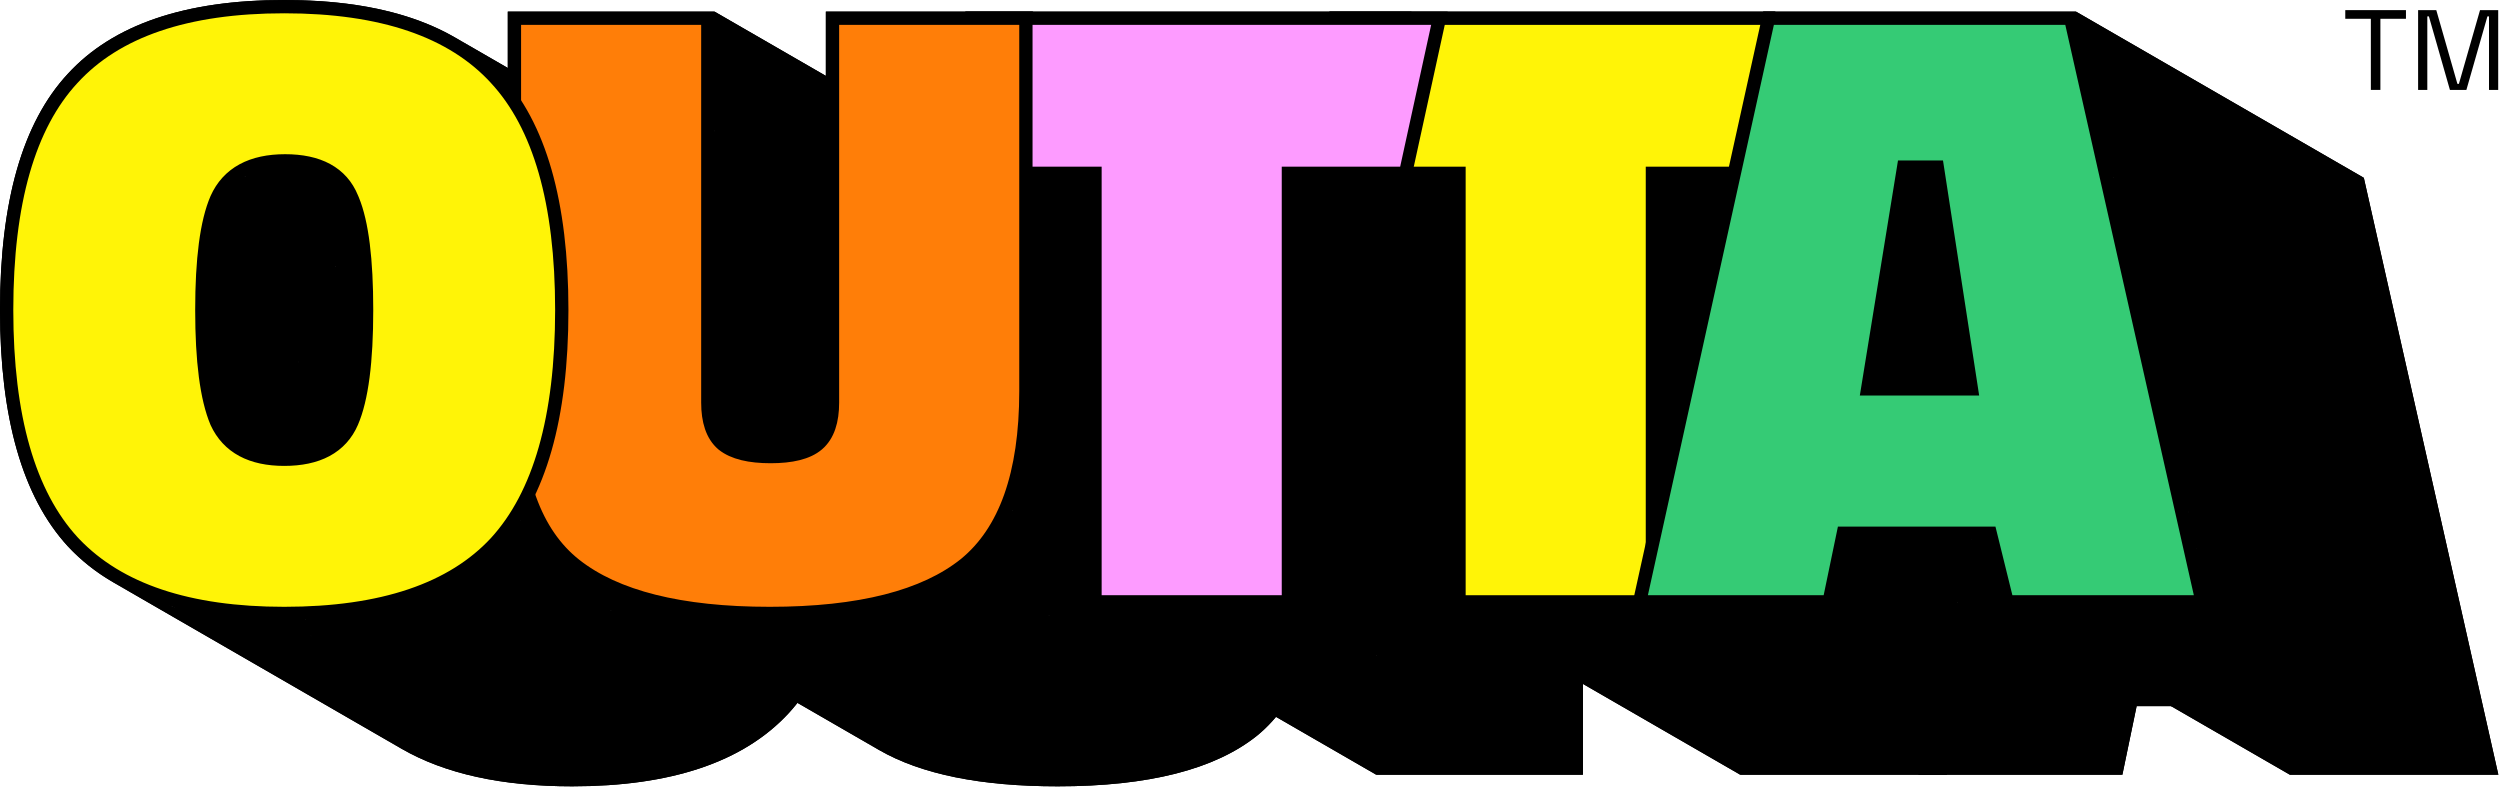
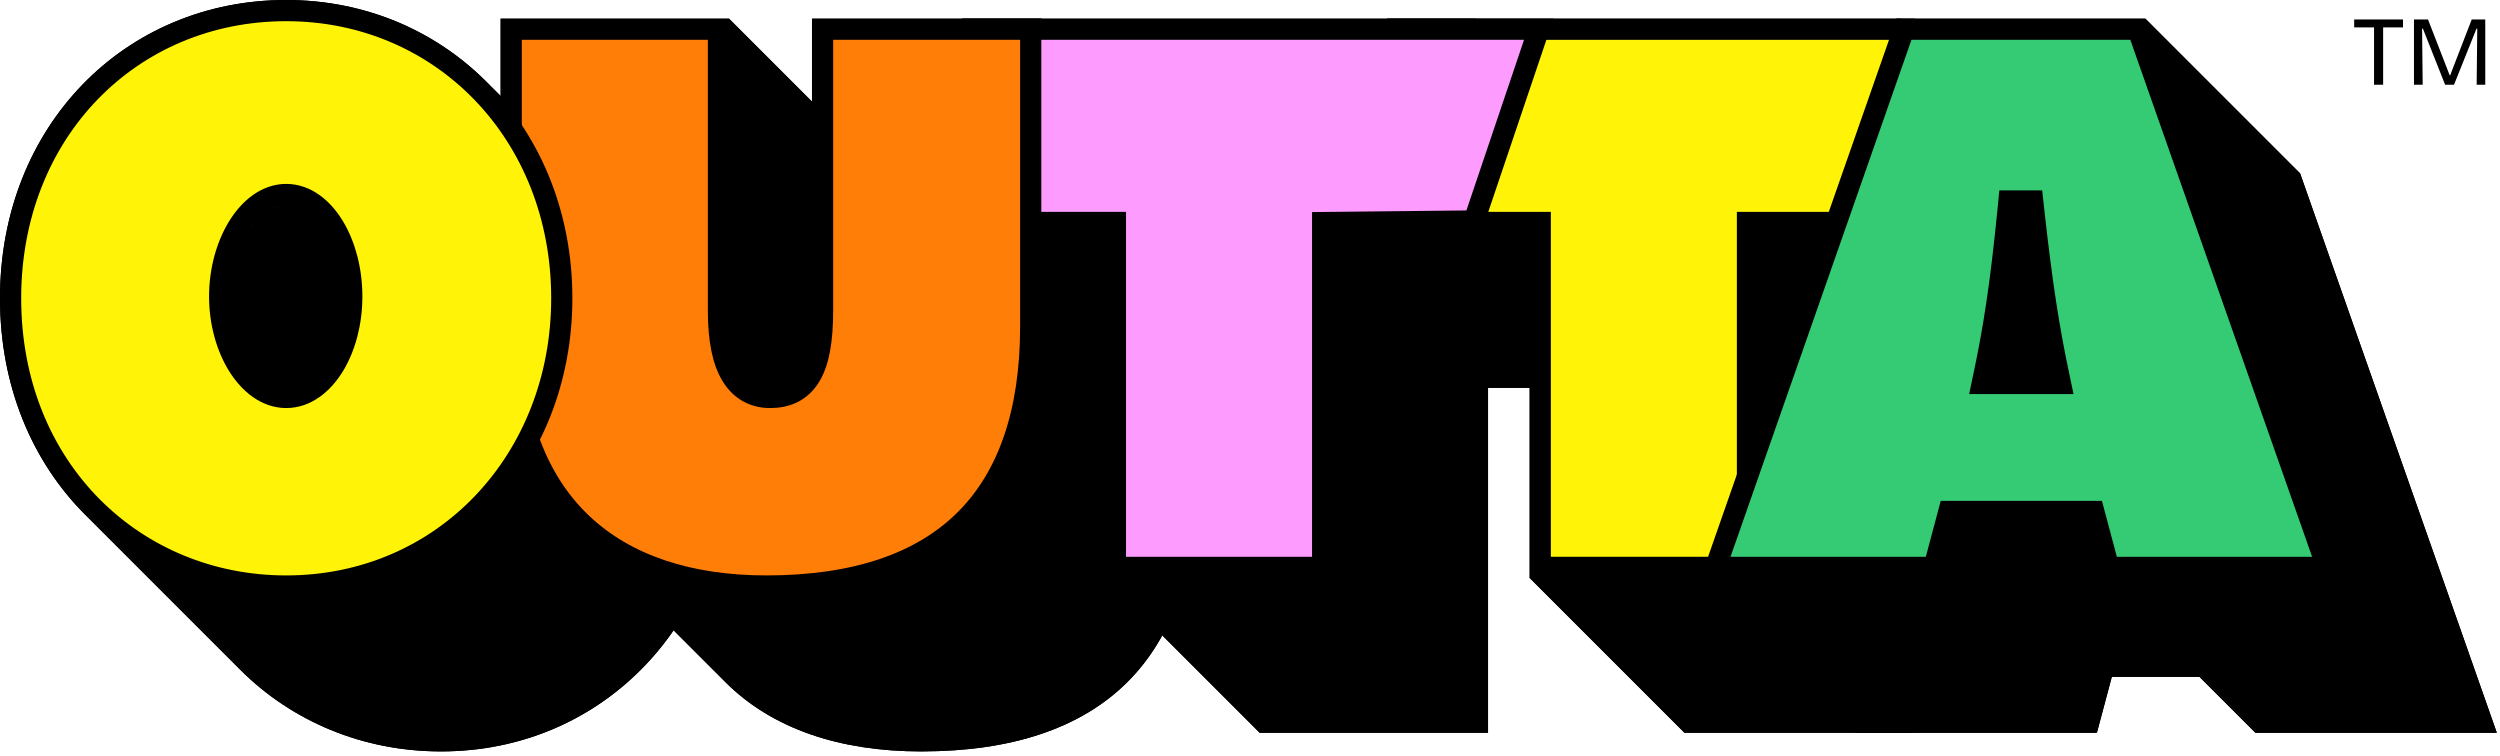
- <svg xmlns="http://www.w3.org/2000/svg" width="376" height="119" viewBox="0 0 376 119" fill="none">
-   <path d="M74.657 71.632C74.657 79.225 75.372 84.719 76.801 88.114C77.523 89.684 78.597 90.881 80.024 91.706C81.601 92.617 83.609 93.072 86.047 93.072C90.782 93.072 93.864 91.419 95.293 88.114C96.723 84.809 97.437 79.315 97.437 71.632C97.437 63.86 96.723 58.366 95.293 55.15C94.649 53.561 93.613 52.354 92.184 51.529C90.641 50.638 88.64 50.192 86.181 50.192C81.447 50.192 78.32 51.889 76.801 55.284C75.372 58.589 74.657 64.039 74.657 71.632ZM128.793 71.632C128.793 87.98 125.399 99.861 118.609 107.276C111.82 114.601 100.966 118.264 86.047 118.264C75.475 118.264 66.923 116.38 60.392 112.611C57.762 111.093 55.46 109.27 53.485 107.142C46.696 99.727 43.301 87.891 43.301 71.632C43.301 55.284 46.696 43.447 53.485 36.122C60.275 28.707 71.129 25 86.047 25C96.656 25 105.21 26.875 111.708 30.624C114.347 32.147 116.648 33.98 118.609 36.122C125.399 43.447 128.793 55.284 128.793 71.632Z" fill="black" />
-   <path d="M150.759 26.742V85.568C150.759 88.159 151.384 89.99 152.635 91.062C152.829 91.218 153.042 91.362 153.272 91.495C154.628 92.278 156.604 92.67 159.201 92.67C162.238 92.67 164.382 92.134 165.633 91.062C166.883 89.99 167.509 88.159 167.509 85.568V26.742H198.597V83.826C198.597 96.511 195.425 105.445 189.083 110.626C182.74 115.718 172.735 118.264 159.067 118.264C147.475 118.264 138.52 116.441 132.201 112.795C131.118 112.17 130.113 111.492 129.185 110.76C122.842 105.757 119.671 96.958 119.671 84.362V26.742H150.759Z" fill="black" />
-   <path d="M188.497 52.068V26.742H255.497V52.068H238.077V116.522H206.989V52.068H188.497Z" fill="black" />
-   <path d="M243.243 52.068V26.742H310.243V52.068H292.823V116.522H261.735V52.068H243.243Z" fill="black" />
-   <path d="M288.654 116.522L308.486 26.742H355.52L375.754 116.522H344.398L341.852 106.204H321.35L319.206 116.522H288.654ZM330.462 51.13L325.37 82.486H338.636L333.812 51.13H330.462Z" fill="black" />
-   <path d="M10.184 11.122C3.395 18.447 0 30.284 0 46.632L43.301 71.632C43.301 55.284 46.696 43.447 53.485 36.122L10.184 11.122Z" fill="black" />
-   <path d="M42.746 0C27.827 0 16.973 3.707 10.184 11.122L53.485 36.122C60.275 28.707 71.129 25 86.047 25L42.746 0Z" fill="black" />
-   <path d="M0 46.632C0 62.891 3.395 74.727 10.184 82.142L53.485 107.142C46.696 99.727 43.301 87.891 43.301 71.632L0 46.632Z" fill="black" />
-   <path d="M33.5 30.284C35.019 26.889 38.145 25.192 42.88 25.192L86.181 50.192C81.447 50.192 78.32 51.889 76.801 55.284L33.5 30.284Z" fill="black" />
-   <path d="M31.356 46.632C31.356 39.039 32.071 33.589 33.5 30.284L76.801 55.284C75.372 58.589 74.657 64.039 74.657 71.632L31.356 46.632Z" fill="black" />
-   <path d="M68.406 5.624C61.908 1.875 53.355 0 42.746 0L86.047 25C96.656 25 105.21 26.875 111.708 30.624L68.406 5.624Z" fill="black" />
-   <path d="M42.88 25.192C45.339 25.192 47.34 25.638 48.883 26.529L92.182 51.528C90.639 50.637 88.638 50.192 86.181 50.192L42.88 25.192Z" fill="black" />
-   <path d="M10.184 82.142C12.159 84.27 14.461 86.093 17.09 87.611L60.379 112.603C57.755 111.087 55.457 109.267 53.485 107.142L10.184 82.142Z" fill="black" />
-   <path d="M33.5 63.114C32.071 59.719 31.356 54.225 31.356 46.632L74.657 71.632C74.657 79.225 75.372 84.719 76.801 88.114L33.5 63.114Z" fill="black" />
-   <path d="M48.883 26.529C50.312 27.354 51.348 28.561 51.992 30.15L95.293 55.15C94.649 53.561 93.613 52.354 92.184 51.529L48.883 26.529Z" fill="black" />
-   <path d="M36.723 66.706C35.296 65.881 34.221 64.684 33.5 63.114L76.801 88.114C77.523 89.684 78.597 90.881 80.024 91.706L36.723 66.706Z" fill="black" />
-   <path d="M51.992 30.15C53.421 33.366 54.136 38.86 54.136 46.632L97.437 71.632C97.437 63.86 96.722 58.366 95.293 55.15L51.992 30.15Z" fill="black" />
-   <path d="M75.308 11.122C73.35 8.984 71.054 7.154 68.42 5.632L111.708 30.624C114.347 32.147 116.648 33.98 118.609 36.122L75.308 11.122Z" fill="black" />
-   <path d="M42.746 68.072C40.309 68.072 38.302 67.617 36.725 66.707L80.024 91.706C81.601 92.617 83.609 93.072 86.047 93.072L42.746 68.072Z" fill="black" />
-   <path d="M17.09 87.611C23.622 91.38 32.173 93.264 42.746 93.264L86.047 118.264C75.475 118.264 66.923 116.38 60.392 112.611L17.09 87.611Z" fill="black" />
-   <path d="M54.136 46.632C54.136 54.315 53.421 59.809 51.992 63.114L95.293 88.114C96.722 84.809 97.437 79.315 97.437 71.632L54.136 46.632Z" fill="black" />
-   <path d="M51.992 63.114C50.563 66.419 47.481 68.072 42.746 68.072L86.047 93.072C90.782 93.072 93.864 91.419 95.293 88.114L51.992 63.114Z" fill="black" />
-   <path d="M107.458 1.742H76.37L119.671 26.742H150.759L107.458 1.742Z" fill="black" />
-   <path d="M76.37 1.742V59.362L119.671 84.362V26.742L76.37 1.742Z" fill="black" />
-   <path d="M85.492 46.632C85.492 30.284 82.097 18.447 75.308 11.122L118.609 36.122C125.398 43.447 128.793 55.284 128.793 71.632L85.492 46.632Z" fill="black" />
-   <path d="M42.746 93.264C57.665 93.264 68.519 89.601 75.308 82.276L118.609 107.276C111.82 114.601 100.966 118.264 86.047 118.264L42.746 93.264Z" fill="black" />
-   <path d="M75.308 82.276C82.097 74.861 85.492 62.98 85.492 46.632L128.793 71.632C128.793 87.98 125.398 99.861 118.609 107.276L75.308 82.276Z" fill="black" />
-   <path d="M76.37 59.362C76.37 71.958 79.541 80.757 85.884 85.76L129.185 110.76C122.842 105.757 119.671 96.958 119.671 84.362L76.37 59.362Z" fill="black" />
-   <path d="M107.458 60.568V1.742L150.759 26.742V85.568L107.458 60.568Z" fill="black" />
-   <path d="M85.883 85.76C86.811 86.492 87.817 87.17 88.9 87.795L132.189 112.788C131.111 112.165 130.109 111.489 129.185 110.76L85.883 85.76Z" fill="black" />
-   <path d="M155.296 1.742H124.208L167.509 26.742H198.597L155.296 1.742Z" fill="black" />
-   <path d="M124.208 1.742V60.568L167.509 85.568V26.742L124.208 1.742Z" fill="black" />
-   <path d="M109.334 66.062C108.083 64.99 107.458 63.159 107.458 60.568L150.759 85.568C150.759 88.159 151.384 89.99 152.635 91.062L109.334 66.062Z" fill="black" />
-   <path d="M109.971 66.495C109.74 66.362 109.528 66.218 109.333 66.062L152.635 91.062C152.829 91.218 153.042 91.362 153.272 91.495L109.971 66.495Z" fill="black" />
-   <path d="M115.899 67.67C113.305 67.67 111.329 67.279 109.973 66.496L153.272 91.495C154.628 92.278 156.604 92.67 159.201 92.67L115.899 67.67Z" fill="black" />
-   <path d="M145.195 1.742V27.068L188.497 52.068V26.742L145.195 1.742Z" fill="black" />
-   <path d="M88.9 87.795C95.218 91.441 104.174 93.264 115.766 93.264L159.067 118.264C147.475 118.264 138.52 116.441 132.201 112.795L88.9 87.795Z" fill="black" />
-   <path d="M122.331 66.062C121.081 67.134 118.937 67.67 115.899 67.67L159.201 92.67C162.238 92.67 164.382 92.134 165.633 91.062L122.331 66.062Z" fill="black" />
-   <path d="M124.208 60.568C124.208 63.159 123.582 64.99 122.332 66.062L165.633 91.062C166.883 89.99 167.509 88.159 167.509 85.568L124.208 60.568Z" fill="black" />
-   <path d="M145.195 27.068H163.687L206.989 52.068H188.497L145.195 27.068Z" fill="black" />
-   <path d="M155.295 58.826V1.742L198.597 26.742V83.826L155.295 58.826Z" fill="black" />
-   <path d="M212.195 1.742H145.195L188.497 26.742H255.497L212.195 1.742Z" fill="black" />
-   <path d="M115.766 93.264C129.434 93.264 139.439 90.718 145.782 85.626L189.083 110.626C182.74 115.718 172.735 118.264 159.067 118.264L115.766 93.264Z" fill="black" />
-   <path d="M145.781 85.626C152.124 80.445 155.295 71.511 155.295 58.826L198.597 83.826C198.597 96.511 195.425 105.445 189.083 110.626L145.781 85.626Z" fill="black" />
-   <path d="M163.687 27.068V91.522L206.989 116.522V52.068L163.687 27.068Z" fill="black" />
-   <path d="M199.942 1.742V27.068L243.243 52.068V26.742L199.942 1.742Z" fill="black" />
-   <path d="M194.775 27.068H212.195L255.497 52.068H238.077L194.775 27.068Z" fill="black" />
-   <path d="M212.195 27.068V1.742L255.497 26.742V52.068L212.195 27.068Z" fill="black" />
-   <path d="M199.942 27.068H218.434L261.735 52.068H243.243L199.942 27.068Z" fill="black" />
-   <path d="M194.775 91.522V27.068L238.077 52.068V116.522L194.775 91.522Z" fill="black" />
-   <path d="M163.687 91.522H194.775L238.077 116.522H206.989L163.687 91.522Z" fill="black" />
-   <path d="M266.942 1.742H199.942L243.243 26.742H310.243L266.942 1.742Z" fill="black" />
-   <path d="M218.434 27.068V91.522L261.735 116.522V52.068L218.434 27.068Z" fill="black" />
-   <path d="M249.521 27.068H266.941L310.243 52.068H292.823L249.521 27.068Z" fill="black" />
-   <path d="M266.942 27.068V1.742L310.243 26.742V52.068L266.942 27.068Z" fill="black" />
-   <path d="M265.185 1.742L245.353 91.522L288.654 116.522L308.486 26.742L265.185 1.742Z" fill="black" />
-   <path d="M249.521 91.522V27.068L292.823 52.068V116.522L249.521 91.522Z" fill="black" />
-   <path d="M218.434 91.522H249.522L292.823 116.522H261.735L218.434 91.522Z" fill="black" />
-   <path d="M312.219 1.742H265.185L308.486 26.742H355.52L312.219 1.742Z" fill="black" />
-   <path d="M287.161 26.13H290.511L333.812 51.13H330.462L287.161 26.13Z" fill="black" />
-   <path d="M282.069 57.486L287.161 26.13L330.462 51.13L325.37 82.486L282.069 57.486Z" fill="black" />
-   <path d="M245.353 91.522H275.905L319.206 116.522H288.654L245.353 91.522Z" fill="black" />
-   <path d="M290.511 26.13L295.335 57.486L338.636 82.486L333.812 51.13L290.511 26.13Z" fill="black" />
-   <path d="M295.335 57.486H282.069L325.37 82.486H338.636L295.335 57.486Z" fill="black" />
-   <path d="M275.905 91.522L278.049 81.204L321.35 106.204L319.206 116.522L275.905 91.522Z" fill="black" />
-   <path d="M278.049 81.204H298.551L341.852 106.204H321.35L278.049 81.204Z" fill="black" />
-   <path d="M332.453 91.522L312.219 1.742L355.52 26.742L375.754 116.522L332.453 91.522Z" fill="black" />
-   <path d="M298.551 81.204L301.097 91.522L344.398 116.522L341.852 106.204L298.551 81.204Z" fill="black" />
-   <path d="M301.097 91.522H332.453L375.754 116.522H344.398L301.097 91.522Z" fill="black" />
-   <path d="M265.942 2.742V26.068H248.522V90.522H219.434V26.068H200.942V2.742H265.942Z" fill="#FFF407" stroke="black" stroke-width="2" />
-   <path d="M216.488 2.742L211.391 26.068H193.775V90.522H164.688V26.068H146.195V2.742H216.488Z" fill="#FD9BFF" stroke="black" stroke-width="2" />
-   <path d="M106.457 2.742V60.568C106.457 63.285 107.11 65.473 108.683 66.821L108.708 66.843C110.318 68.13 112.792 68.67 115.9 68.67C118.997 68.67 121.45 68.134 122.982 66.821C124.555 65.473 125.207 63.285 125.207 60.568V2.742H154.295V58.826C154.295 71.377 151.155 79.945 145.149 84.851C139.069 89.729 129.343 92.264 115.766 92.264C102.272 92.264 92.584 89.771 86.502 84.974C80.51 80.247 77.37 71.825 77.37 59.362V2.742H106.457Z" fill="#FF7E08" stroke="black" stroke-width="2" />
-   <path d="M42.746 1C57.521 1 68.046 4.672 74.57 11.797L74.574 11.802C81.111 18.855 84.492 30.385 84.492 46.632C84.492 62.874 81.114 74.452 74.574 81.597C68.051 88.635 57.524 92.264 42.746 92.264C28.294 92.264 17.863 88.707 11.23 81.794L10.917 81.462C4.377 74.316 1 62.783 1 46.632C1 30.385 4.38 18.855 10.917 11.802L10.922 11.797C17.446 4.672 27.972 1 42.746 1ZM42.88 24.192C40.399 24.192 38.257 24.636 36.507 25.586C34.741 26.544 33.431 27.988 32.587 29.876L32.582 29.887C31.066 33.393 30.357 39.02 30.356 46.632C30.356 54.247 31.067 59.912 32.578 63.502L32.592 63.531C33.438 65.373 34.737 66.78 36.477 67.714C38.204 68.639 40.311 69.072 42.746 69.072C45.222 69.072 47.352 68.641 49.081 67.714C50.827 66.778 52.109 65.364 52.91 63.511C54.427 60.004 55.136 54.331 55.136 46.632C55.136 39.092 54.471 33.525 53.046 30.071L52.906 29.744C52.151 27.899 50.906 26.488 49.187 25.553C47.477 24.623 45.355 24.192 42.88 24.192Z" fill="#FFF407" stroke="black" stroke-width="2" />
-   <path d="M311.419 2.742L331.203 90.522H301.88L299.522 80.965L299.334 80.204H277.236L277.07 81.001L275.091 90.522H246.598L265.989 2.742H311.419ZM286.174 25.97L281.082 57.326L280.893 58.486H296.5L296.324 57.334L291.5 25.978L291.369 25.13H286.31L286.174 25.97Z" fill="#35CB75" stroke="black" stroke-width="2" />
-   <path d="M356.576 13.522V2.825H352.73V1.522H361.856V2.825H358.011V13.522H356.576Z" fill="black" />
-   <path d="M363.683 13.522V1.522H366.417L369.595 12.613H369.818L372.996 1.522H375.73V13.522H374.346V2.465H374.107L370.946 13.522H368.468L365.306 2.465H365.067V13.522H363.683Z" fill="black" />
+ <svg xmlns="http://www.w3.org/2000/svg" width="354" height="107" viewBox="0 0 354 107" fill="none">
+   <path d="M62.444 106.4C51.386 106.4 41.334 102.152 34.007 94.828C26.553 87.376 21.92 76.742 21.92 64.16C21.92 39.74 39.608 21.92 62.444 21.92C73.603 21.92 83.532 26.238 90.769 33.472C98.343 41.043 102.968 51.808 102.968 64.16C102.968 87.788 85.676 106.4 62.444 106.4ZM58.407 74.801C59.605 75.999 60.993 76.7 62.444 76.7C66.668 76.7 70.232 70.892 70.232 63.896C70.232 59.259 68.666 55.086 66.38 52.799C65.218 51.636 63.868 50.96 62.444 50.96C58.22 50.96 54.524 57.032 54.524 63.896C54.524 68.403 56.117 72.51 58.407 74.801Z" fill="black" />
+   <path d="M130.429 106.4C118.976 106.4 109.366 103.234 102.726 96.597C96.434 90.307 92.809 80.901 92.809 68.12V24.56H125.149V65.876C125.149 70.93 126.106 73.87 127.615 75.379C128.549 76.314 129.695 76.7 130.957 76.7C134.785 76.7 136.897 74.192 136.897 65.876V24.56H169.369V68.12C169.369 93.068 156.301 106.4 130.429 106.4Z" fill="black" />
+   <path d="M178.366 103.76V54.92H158.17V24.56H230.902V54.92H210.706V103.76H178.366Z" fill="black" />
+   <path d="M238.519 103.76V54.92H218.323V24.56H291.055V54.92H270.859V103.76H238.519Z" fill="black" />
+   <path d="M262.734 103.76L290.454 24.56H325.698L353.55 103.76H319.362L317.25 95.84H299.034L296.922 103.76H262.734ZM304.446 74.72H311.838C310.65 69.044 309.594 62.708 308.406 51.884H307.746C306.69 62.708 305.634 69.044 304.446 74.72Z" fill="black" />
+   <path d="M40.524 0C17.688 0 0 17.82 0 42.24L21.92 64.16C21.92 39.74 39.608 21.92 62.444 21.92L40.524 0Z" fill="black" />
+   <path d="M68.849 11.552C61.612 4.318 51.682 0 40.524 0L62.444 21.92C73.603 21.92 83.532 26.238 90.769 33.472L68.849 11.552Z" fill="black" />
+   <path d="M0 42.24C0 54.822 4.633 65.456 12.087 72.907L33.997 94.817C26.549 87.366 21.92 76.736 21.92 64.16L0 42.24Z" fill="black" />
+   <path d="M32.604 41.976C32.604 35.112 36.3 29.04 40.524 29.04L62.444 50.96C58.22 50.96 54.524 57.032 54.524 63.896L32.604 41.976Z" fill="black" />
+   <path d="M40.524 29.04C41.948 29.04 43.297 29.715 44.46 30.878L66.378 52.797C65.216 51.635 63.867 50.96 62.444 50.96L40.524 29.04Z" fill="black" />
+   <path d="M36.486 52.881C34.197 50.59 32.604 46.482 32.604 41.976L54.524 63.896C54.524 68.403 56.117 72.511 58.407 74.801L36.486 52.881Z" fill="black" />
+   <path d="M44.46 30.878C46.746 33.165 48.312 37.339 48.312 41.976L70.232 63.896C70.232 59.259 68.666 55.086 66.38 52.799L44.46 30.878Z" fill="black" />
+   <path d="M103.229 2.64H70.889L92.809 24.56H125.149L103.229 2.64Z" fill="black" />
+   <path d="M40.524 54.78C39.074 54.78 37.686 54.08 36.489 52.883L58.407 74.801C59.605 75.999 60.993 76.7 62.444 76.7L40.524 54.78Z" fill="black" />
+   <path d="M48.312 41.976C48.312 48.972 44.748 54.78 40.524 54.78L62.444 76.7C66.668 76.7 70.232 70.892 70.232 63.896L48.312 41.976Z" fill="black" />
+   <path d="M70.889 2.64V46.2L92.809 68.12V24.56L70.889 2.64Z" fill="black" />
+   <path d="M81.048 42.24C81.048 29.893 76.427 19.133 68.86 11.563L90.769 33.472C98.343 41.043 102.968 51.808 102.968 64.16L81.048 42.24Z" fill="black" />
+   <path d="M12.087 72.907C19.414 80.231 29.466 84.48 40.524 84.48L62.444 106.4C51.386 106.4 41.334 102.151 34.007 94.828L12.087 72.907Z" fill="black" />
+   <path d="M40.524 84.48C63.756 84.48 81.048 65.868 81.048 42.24L102.968 64.16C102.968 87.788 85.676 106.4 62.444 106.4L40.524 84.48Z" fill="black" />
+   <path d="M103.229 43.956V2.64L125.149 24.56V65.876L103.229 43.956Z" fill="black" />
+   <path d="M147.449 2.64H114.977L136.897 24.56H169.369L147.449 2.64Z" fill="black" />
+   <path d="M70.889 46.2C70.889 58.981 74.514 68.387 80.806 74.676L102.718 96.589C96.431 90.299 92.809 80.896 92.809 68.12L70.889 46.2Z" fill="black" />
+   <path d="M114.977 2.64V43.956L136.897 65.876V24.56L114.977 2.64Z" fill="black" />
+   <path d="M105.695 53.459C104.186 51.95 103.229 49.01 103.229 43.956L125.149 65.876C125.149 70.93 126.106 73.87 127.615 75.379L105.695 53.459Z" fill="black" />
+   <path d="M136.25 2.64V33L158.17 54.92V24.56L136.25 2.64Z" fill="black" />
+   <path d="M114.977 43.956C114.977 52.272 112.865 54.78 109.037 54.78L130.957 76.7C134.785 76.7 136.897 74.192 136.897 65.876L114.977 43.956Z" fill="black" />
+   <path d="M109.037 54.78C107.776 54.78 106.63 54.394 105.696 53.46L127.615 75.379C128.549 76.314 129.695 76.7 130.957 76.7L109.037 54.78Z" fill="black" />
+   <path d="M147.449 46.2V2.64L169.369 24.56V68.12L147.449 46.2Z" fill="black" />
+   <path d="M80.806 74.676C87.446 81.313 97.055 84.48 108.509 84.48L130.429 106.4C118.975 106.4 109.366 103.234 102.726 96.597L80.806 74.676Z" fill="black" />
+   <path d="M208.982 2.64H136.25L158.17 24.56H230.902L208.982 2.64Z" fill="black" />
+   <path d="M136.25 33H156.446L178.366 54.92H158.17L136.25 33Z" fill="black" />
+   <path d="M108.509 84.48C134.381 84.48 147.449 71.148 147.449 46.2L169.369 68.12C169.369 93.068 156.301 106.4 130.429 106.4L108.509 84.48Z" fill="black" />
+   <path d="M156.446 33V81.84L178.366 103.76V54.92L156.446 33Z" fill="black" />
+   <path d="M196.403 2.64V33L218.323 54.92V24.56L196.403 2.64Z" fill="black" />
+   <path d="M208.982 33V2.64L230.902 24.56V54.92L208.982 33Z" fill="black" />
+   <path d="M188.786 33H208.982L230.902 54.92H210.706L188.786 33Z" fill="black" />
+   <path d="M269.135 2.64H196.403L218.323 24.56H291.055L269.135 2.64Z" fill="black" />
+   <path d="M196.403 33H216.599L238.519 54.92H218.323L196.403 33Z" fill="black" />
+   <path d="M188.786 81.84V33L210.706 54.92V103.76L188.786 81.84Z" fill="black" />
+   <path d="M156.446 81.84H188.786L210.706 103.76H178.366L156.446 81.84Z" fill="black" />
+   <path d="M216.599 33V81.84L238.519 103.76V54.92L216.599 33Z" fill="black" />
+   <path d="M269.135 33V2.64L291.055 24.56V54.92L269.135 33Z" fill="black" />
+   <path d="M303.777 2.64H268.533L290.454 24.56H325.698L303.777 2.64Z" fill="black" />
+   <path d="M248.939 33H269.135L291.055 54.92H270.859L248.939 33Z" fill="black" />
+   <path d="M268.533 2.64L240.813 81.84L262.734 103.76L290.454 24.56L268.533 2.64Z" fill="black" />
+   <path d="M248.939 81.84V33L270.859 54.92V103.76L248.939 81.84Z" fill="black" />
+   <path d="M216.599 81.84H248.939L270.859 103.76H238.519L216.599 81.84Z" fill="black" />
+   <path d="M285.825 29.964H286.485L308.406 51.884H307.746L285.825 29.964Z" fill="black" />
+   <path d="M282.525 52.8C283.713 47.124 284.769 40.788 285.825 29.964L307.746 51.884C306.69 62.708 305.634 69.044 304.446 74.72L282.525 52.8Z" fill="black" />
+   <path d="M286.485 29.964C287.673 40.788 288.729 47.124 289.917 52.8L311.838 74.72C310.65 69.044 309.594 62.708 308.406 51.884L286.485 29.964Z" fill="black" />
+   <path d="M289.917 52.8H282.525L304.446 74.72H311.838L289.917 52.8Z" fill="black" />
+   <path d="M240.813 81.84H275.001L296.922 103.76H262.734L240.813 81.84Z" fill="black" />
+   <path d="M275.001 81.84L277.113 73.92L299.034 95.84L296.922 103.76L275.001 81.84Z" fill="black" />
+   <path d="M331.629 81.84L303.777 2.64L325.698 24.56L353.55 103.76L331.629 81.84Z" fill="black" />
+   <path d="M277.113 73.92H295.329L317.25 95.84H299.034L277.113 73.92Z" fill="black" />
+   <path d="M295.329 73.92L297.441 81.84L319.362 103.76L317.25 95.84L295.329 73.92Z" fill="black" />
+   <path d="M297.441 81.84H331.629L353.55 103.76H319.362L297.441 81.84Z" fill="black" />
+   <path d="M269.635 4.14V31.5H247.439V80.34H218.099V31.5H197.903V4.14H269.635Z" fill="#FFF407" stroke="black" stroke-width="3" />
+   <path d="M217.892 4.14L208.723 31.29L188.77 31.5L187.286 31.516V80.34H157.946V31.5H137.75V4.14H217.892Z" fill="#FD9BFF" stroke="black" stroke-width="3" />
+   <path d="M101.729 4.14V43.956C101.729 48.152 102.363 51.191 103.62 53.225C104.951 55.381 106.905 56.28 109.038 56.28C110.154 56.28 111.247 56.097 112.247 55.602C113.261 55.099 114.09 54.317 114.727 53.262C115.956 51.228 116.477 48.17 116.477 43.956V4.14H145.949V46.2C145.949 58.425 142.75 67.552 136.624 73.631C130.497 79.712 121.202 82.98 108.509 82.98C97.612 82.98 88.624 80.048 82.367 74.103C76.124 68.171 72.389 59.04 72.389 46.2V4.14H101.729Z" fill="#FF7E08" stroke="black" stroke-width="3" />
+   <path d="M302.715 4.14L329.513 80.34H298.594L296.779 73.533L296.481 72.42H275.961L275.664 73.533L273.849 80.34H242.928L269.598 4.14H302.715ZM284.333 29.819C283.281 40.595 282.233 46.877 281.057 52.492L280.679 54.3H291.764L291.386 52.492C290.21 46.873 289.16 40.587 287.976 29.8L287.83 28.464H284.465L284.333 29.819Z" fill="#35CB75" stroke="black" stroke-width="3" />
+   <path d="M40.524 1.5C62.482 1.5 79.548 18.862 79.548 42.24C79.548 65.113 62.856 82.98 40.524 82.981C19.064 82.981 1.5 66.379 1.5 42.24C1.5 18.604 18.561 1.5 40.524 1.5ZM40.524 27.54C37.658 27.54 35.277 29.571 33.7 32.151C32.092 34.783 31.104 38.292 31.104 41.976C31.104 45.66 32.092 49.14 33.705 51.742C35.29 54.299 37.673 56.28 40.524 56.28C43.372 56.28 45.724 54.337 47.282 51.782C48.863 49.19 49.812 45.711 49.812 41.976C49.812 38.241 48.864 34.733 47.287 32.111C45.737 29.533 43.386 27.54 40.524 27.54Z" fill="#FFF407" stroke="black" stroke-width="3" />
+   <path d="M336.164 12V2.76H337.452V12H336.164ZM333.35 3.88V2.76H340.266V3.88H333.35ZM341.819 12V2.76H343.807L346.873 10.656H346.943L349.995 2.76H351.913V12H350.695L350.779 4.062H350.667L347.489 12H346.229L343.079 4.048H342.967L343.051 12H341.819Z" fill="black" />
</svg>
